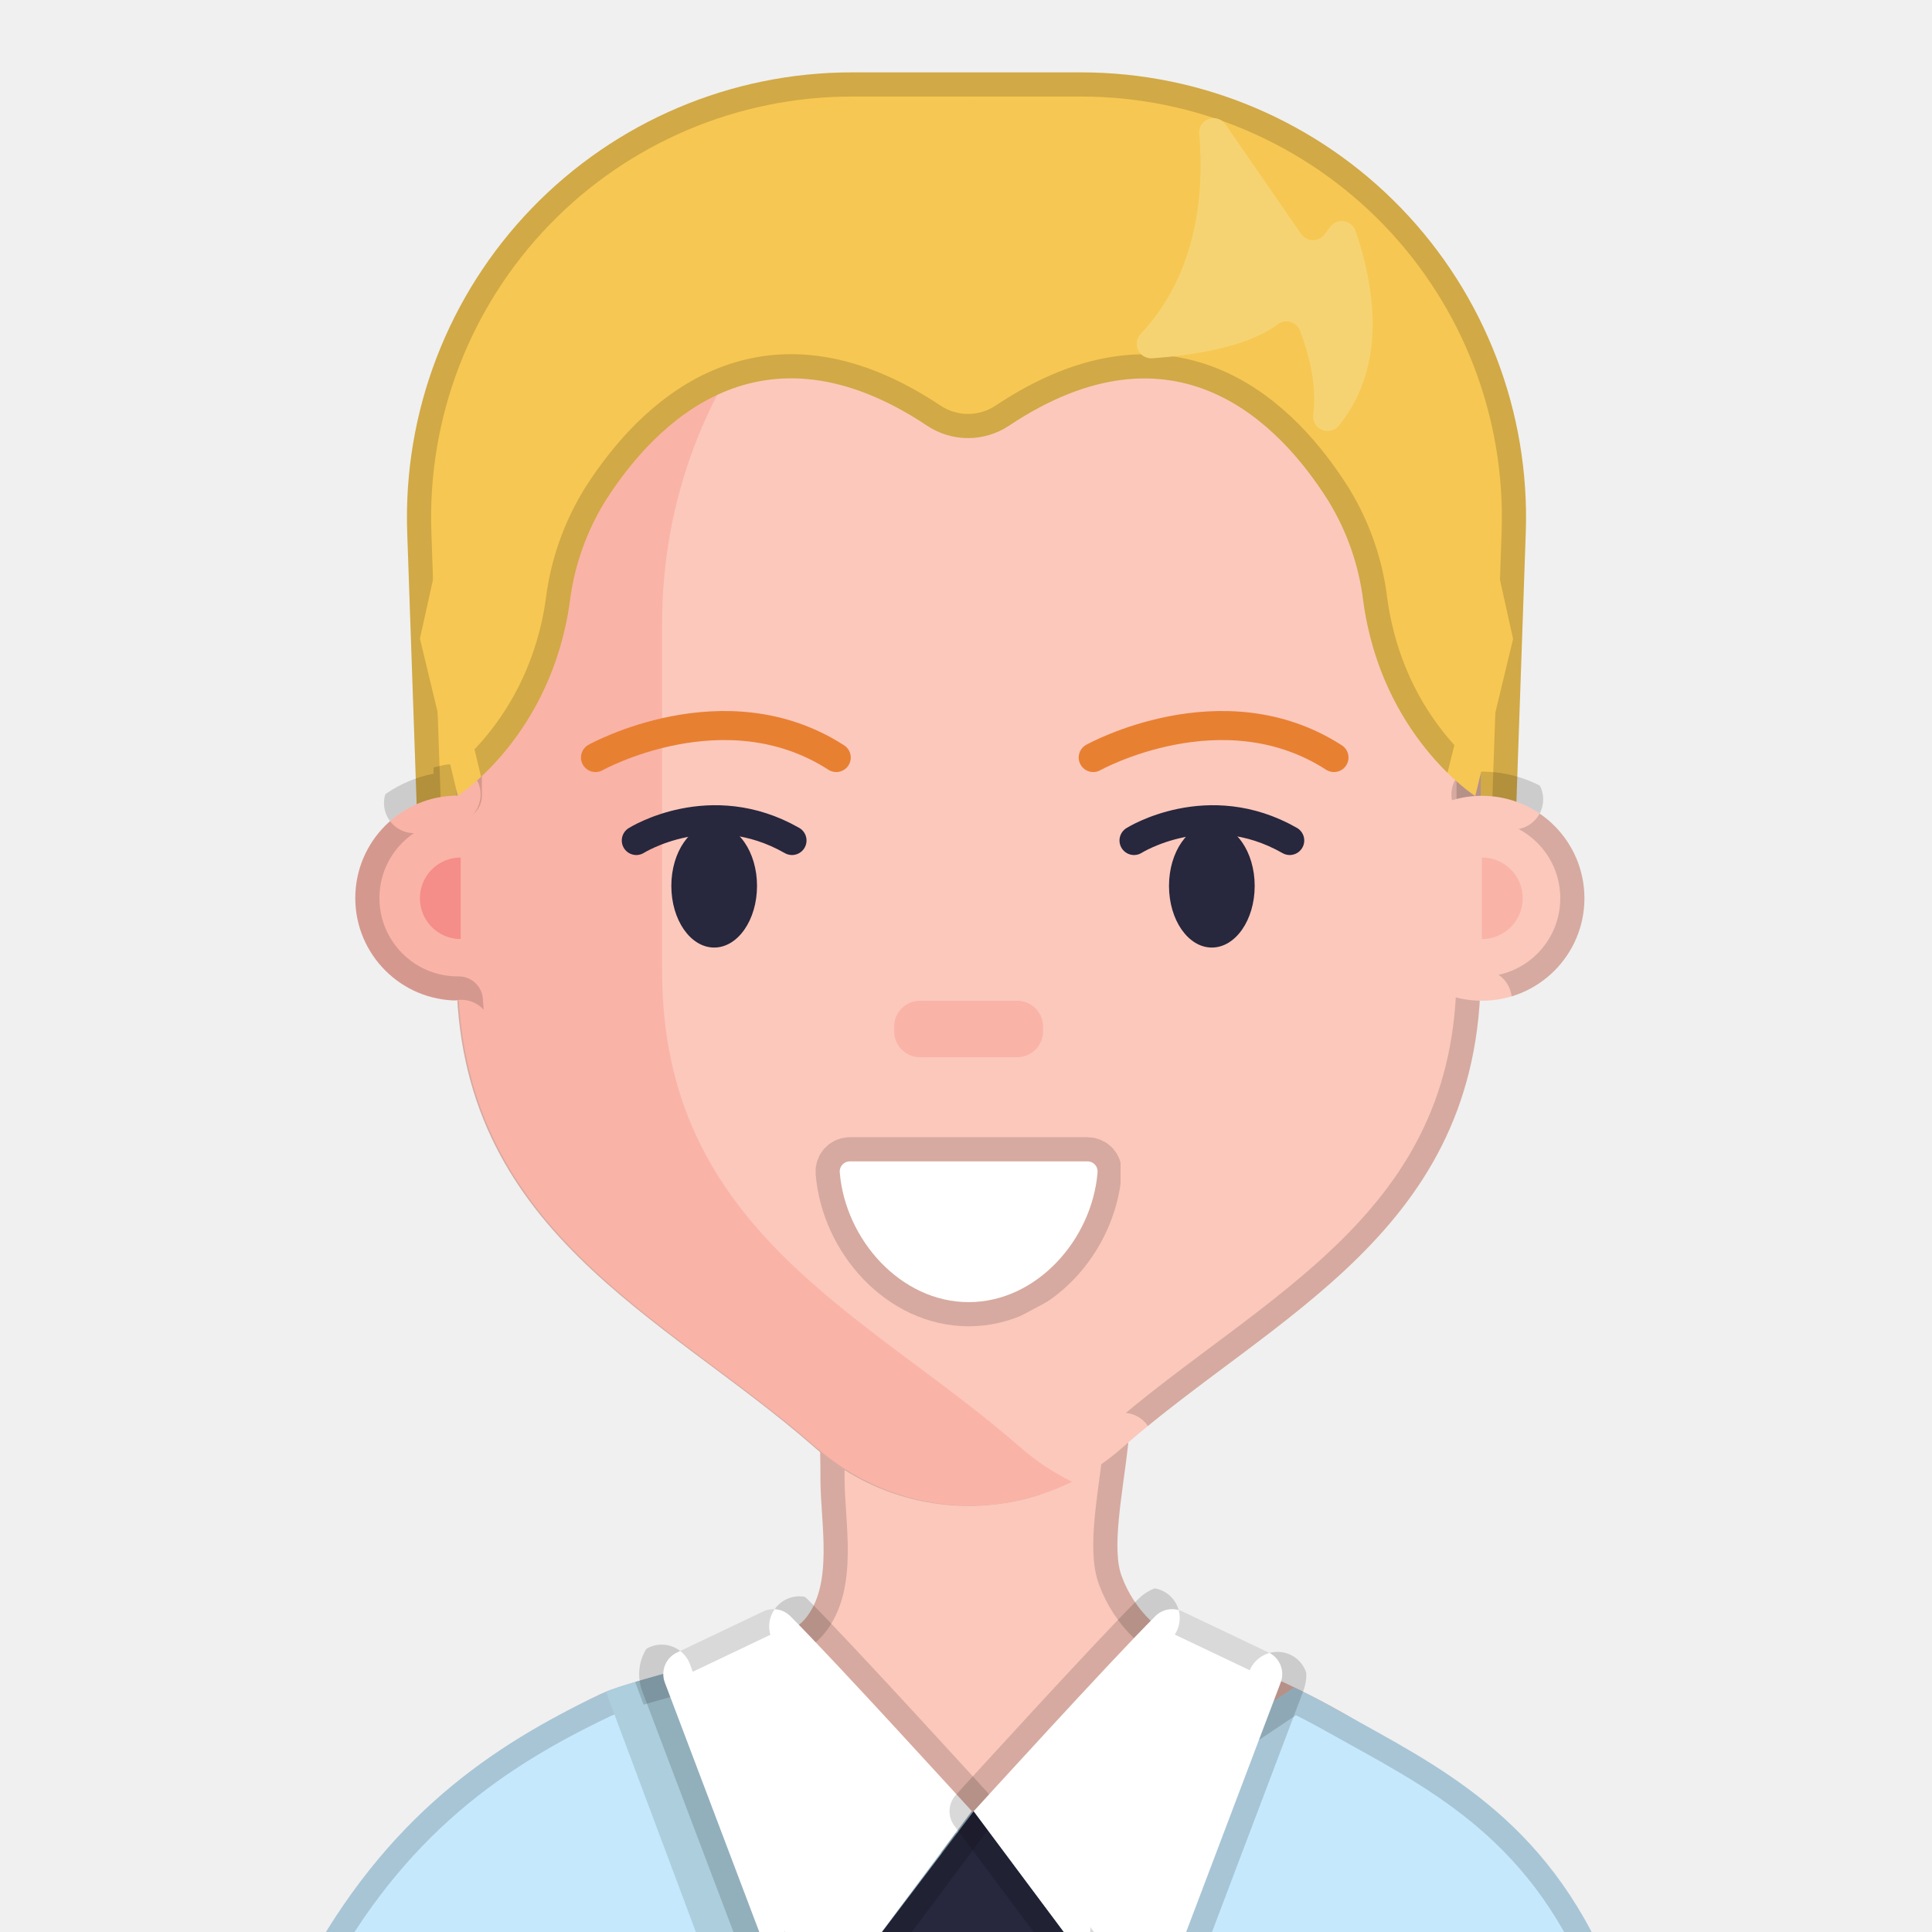
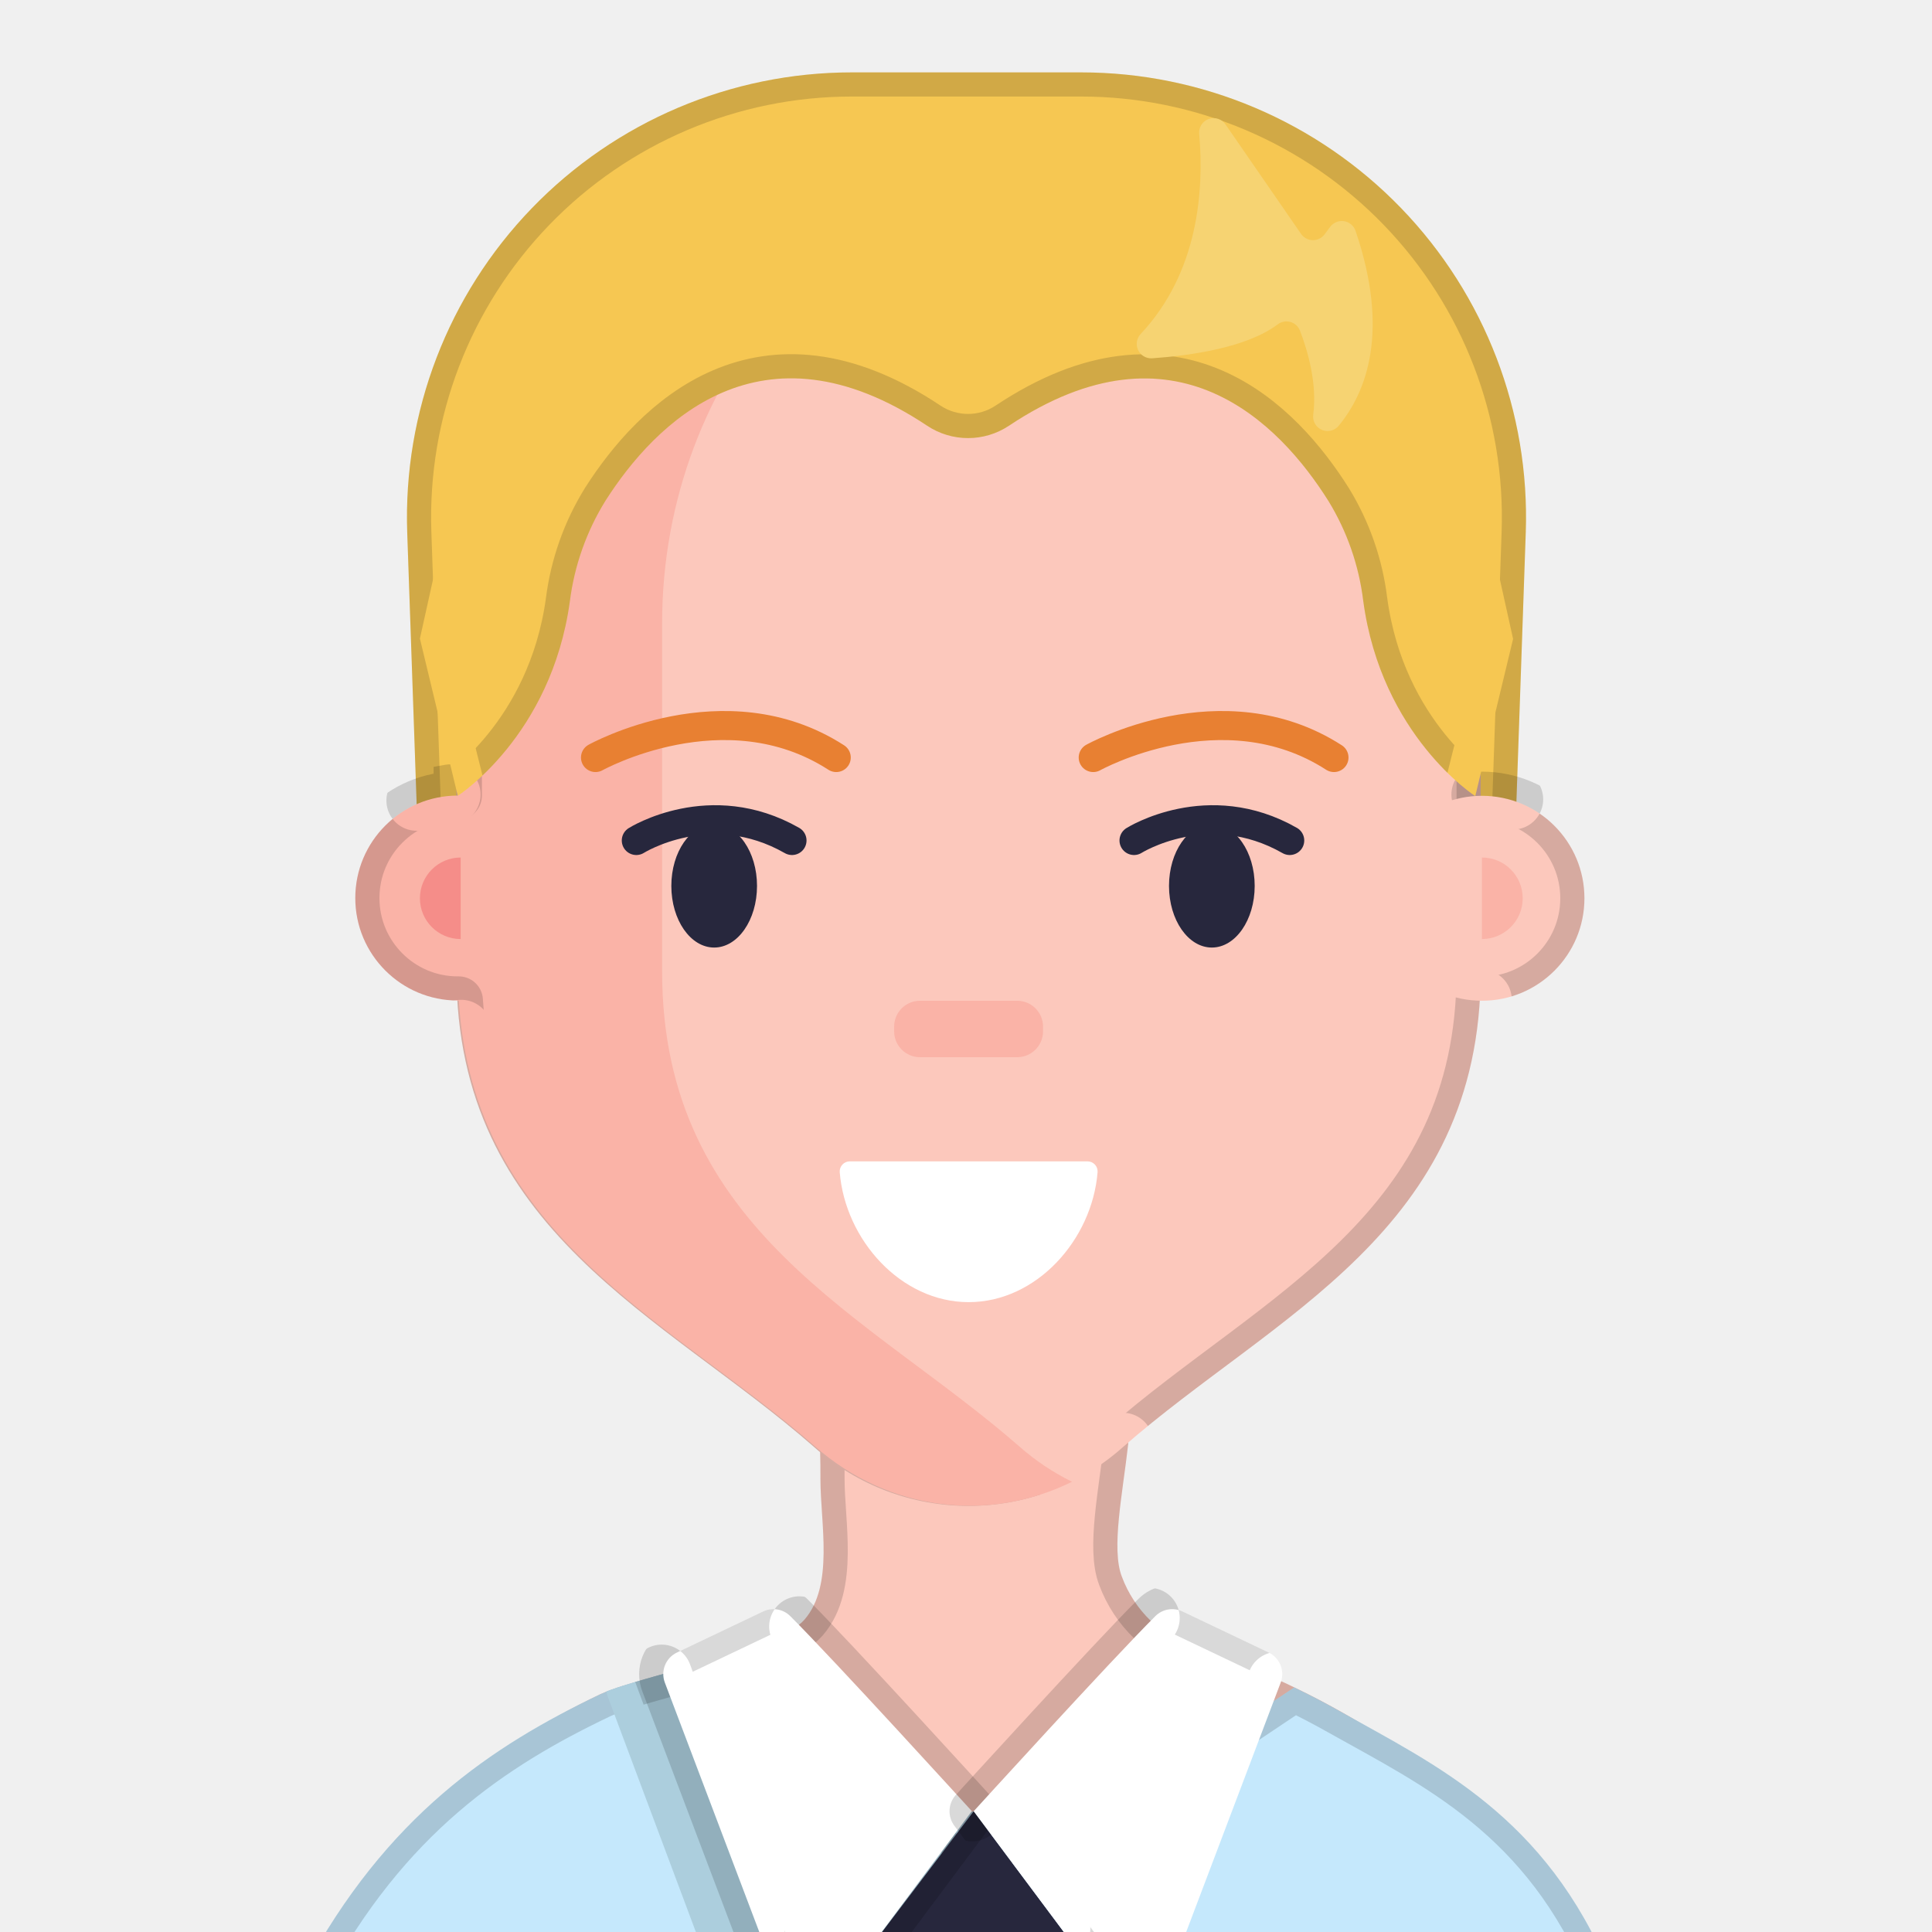
<svg xmlns="http://www.w3.org/2000/svg" id="Layer_1" viewBox="0 0 160 160">
  <style>.abl{fill:none;stroke:#000;stroke-opacity:0.15;stroke-width:4;stroke-linejoin:round}.abc,.abk{fill:none;stroke:#000;stroke-width:5;stroke-linecap:round;stroke-linejoin:round}.abk{stroke:#fff}</style>
  <defs>
    <style>.cls-1{fill:#fab3a7;}.cls-2{fill:#fcc8bc;}.cls-3{stroke:#27273d;}.cls-3,.cls-4{fill:none;stroke-linecap:round;stroke-width:2.406px;}.cls-5{fill:#f6d372;}.cls-6{fill:#fff;}.cls-7{fill:#c5e8fc;}.cls-8{fill:#f6c752;}.cls-9{fill:#f58d89;}.cls-4{stroke:#e88032;}.cls-10{fill:#accedd;}.cls-11{fill:#27273d;}</style>
  </defs>
  <g id="Avatars">
    <g id="Artboard">
      <g id="Men">
        <g id="Avatar-Users2_10">
          <g id="Icons">
            <g fill="#f6c752">
              <path d="M89.536,5.995h-18.992c-9.993,0-19.557,4.06-26.499,11.248-6.942,7.188-10.667,16.887-10.32,26.874l1.052,30.284h90.527l1.052-30.274c.351-9.989-3.372-19.692-10.315-26.882-6.943-7.19-16.509-11.25-26.504-11.25Z" id="ab0" />
            </g>
            <mask id="am0" maskUnits="userSpaceOnUse" x="-40" y="-40" width="240" height="240">
              <use href="#ab0" fill="#fff" />
            </mask>
            <use class="abl" href="#ab0" mask="url(#am0)" />
            <g fill="#fcc8bc">
              <path d="M129.349,158.277c-1.069.725-2.152,1.423-3.252,2.104-11.275,6.951-23.981,11.25-37.159,12.574-1.134.113-2.279.206-3.438.278-.282.017-.567.034-.849.045-1.542.083-3.093.124-4.651.124-1.375,0-2.737-.032-4.087-.096l-.457-.024c-1.289-.058-2.571-.151-3.84-.272l-.402-.041c-.303-.028-.602-.058-.901-.093-1.231-.135-2.452-.296-3.664-.481l-1.066-.168-.234-.041c-.402-.065-.801-.134-1.2-.21-.736-.134-1.468-.275-2.197-.43-10.234-2.132-20.002-6.083-28.841-11.663-1.231-.777-2.441-1.579-3.63-2.406l-.344-.251c4.967-6.875,11.612-12.65,20.58-16.916.124-.058.258-.113.409-.175l.117-.048h0c.117-.045.237-.096.368-.141.584-.213,1.296-.433,2.093-.67l.718-.21.753-.213.388-.11.368-.1h0l.21-.062.213-.058c1.213-.344,2.496-.688,3.747-1.069,2.932-.873,5.699-1.846,7.043-2.881.174-.13.334-.277.478-.44,2.465-2.846,1.323-7.958,1.323-11.657,0-.818,0-1.55-.024-2.21-.002-.029-.002-.057,0-.086-.189-7.683-1.066-5.321,5.418-7.497.538-.128,1.085-.216,1.636-.265h0c4.517-.502,16.215-1.007,17.572.265,1.241,1.162,1.213,3.812.887,6.796v.096c-.45,4.053-1.43,8.687-.526,11,.515,1.388,1.338,2.642,2.406,3.668h0c2.664,2.527,6.511,3.049,10.808,4.998l.292.131c.272.124.533.251.798.382.048.024.1.045.148.072,1.251.602,2.454,1.234,3.62,1.891,7.958,4.479,13.884,10.099,18.367,16.562Z" id="ab1" />
            </g>
            <mask id="am1" maskUnits="userSpaceOnUse" x="-40" y="-40" width="240" height="240">
              <use href="#ab1" fill="#fff" />
            </mask>
            <use class="abl" href="#ab1" mask="url(#am1)" />
            <g fill="#fcc8bc">
              <path d="M122.625,51.625v28.848c0,21.519-17.129,28.411-29.614,39.356-7.29,6.511-18.306,6.511-25.596,0-12.485-10.945-29.614-17.837-29.614-39.356v-28.848c0-21.165,15.764-38.421,35.506-39.273.509-.028,1.031-.038,1.537-.038h10.739c20.46,0,37.043,17.6,37.043,39.311Z" id="ab2" />
            </g>
            <mask id="am2" maskUnits="userSpaceOnUse" x="-40" y="-40" width="240" height="240">
              <use href="#ab2" fill="#fff" />
              <polyline class="abc" points="93.0,119.5 88.3,122.5" />
            </mask>
            <use class="abl" href="#ab2" mask="url(#am2)" />
            <g fill="#fab3a7">
              <path d="M54.834,80.472v-28.848c0-20.601,14.932-37.507,33.945-39.188-1.031-.096-2.062-.141-3.094-.141h-10.735c-20.46,0-37.039,17.603-37.039,39.311v14.279c-4.687,0-8.487,3.8-8.487,8.487s3.8,8.487,8.487,8.487h.083c1.231,19.645,17.531,26.431,29.525,36.953,6.084,5.332,14.376,6.304,21.261,2.901-1.567-.773-3.025-1.748-4.338-2.901-12.485-10.928-29.607-17.823-29.607-39.342Z" id="ab3" />
            </g>
            <mask id="am3" maskUnits="userSpaceOnUse" x="-40" y="-40" width="240" height="240">
              <use href="#ab3" fill="#fff" />
-               <polyline class="abc" points="82.7,124.5 76.0,124.2 69.7,121.5 50.3,106.2" />
-               <polyline class="abc" points="50.2,106.0 44.8,100.7 41.2,95.3 38.8,89.3 38.2,85.3" />
-               <polyline class="abc" points="34.3,66.5 37.3,65.8" />
-               <polyline class="abc" points="59.2,33.0 56.2,40.7" />
-               <polyline class="abc" points="56.2,41.0 54.8,46.7 54.8,60.0" />
-               <polyline class="abc" points="54.8,62.7 54.8,67.7" />
-               <polyline class="abc" points="54.8,68.0 54.8,85.0 56.8,92.7 60.2,98.7 66.7,105.8 88.2,122.3 86.7,123.5 82.7,124.5" />
+               <polyline class="abc" points="82.7,124.5 76.0,124.2 69.7,121.5 49.3,105.2" />
+               <polyline class="abc" points="49.2,105.0 44.8,100.7 41.2,95.3 38.8,89.3 38.2,85.3" />
+               <polyline class="abc" points="34.5,66.3 37.3,65.8" />
+               <polyline class="abc" points="59.2,33.0 56.0,41.2" />
+               <polyline class="abc" points="55.8,41.3 55.5,43.7" />
+               <polyline class="abc" points="55.3,43.8 54.8,59.0" />
+               <polyline class="abc" points="54.8,62.0 54.8,67.0" />
+               <polyline class="abc" points="54.8,70.0 54.8,85.0 56.8,92.7 58.8,96.7 66.7,105.8 88.2,122.3" />
+               <polyline class="abc" points="88.2,122.7 82.7,124.5" />
            </mask>
            <use class="abl" href="#ab3" mask="url(#am3)" />
            <mask id="ao3" maskUnits="userSpaceOnUse" x="-40" y="-40" width="240" height="240">
-               <polyline class="abk" points="34.3,66.5 37.3,65.8" />
+               <polyline class="abk" points="34.5,66.3 37.3,65.8" />
              <use href="#ab3" fill="#000" />
            </mask>
            <use class="abl" href="#ab3" mask="url(#ao3)" />
            <g fill="#fcc8bc">
              <circle cx="122.728" cy="74.391" r="8.487" id="ab4" />
            </g>
            <mask id="am4" maskUnits="userSpaceOnUse" x="-40" y="-40" width="240" height="240">
              <use href="#ab4" fill="#fff" />
              <polyline class="abc" points="122.7,82.8 118.0,81.5 115.5,79.0 114.2,76.0 114.2,72.3 115.5,69.3 117.7,67.2 122.3,65.8" />
              <polyline class="abc" points="122.7,65.8 125.3,66.2" />
            </mask>
            <use class="abl" href="#ab4" mask="url(#am4)" />
            <mask id="ao4" maskUnits="userSpaceOnUse" x="-40" y="-40" width="240" height="240">
              <polyline class="abk" points="122.7,65.8 125.3,66.2" />
              <use href="#ab4" fill="#000" />
            </mask>
            <use class="abl" href="#ab4" mask="url(#ao4)" />
            <path id="Path-5" class="cls-4" d="M49.317,62.735s10.697-5.961,19.937,0" />
            <ellipse id="Oval-2" class="cls-11" cx="59.145" cy="73.367" rx="3.548" ry="5.105" />
            <path id="Path-6" class="cls-4" d="M90.536,62.735s10.698-5.961,19.938,0" />
            <ellipse id="Oval-3" class="cls-11" cx="100.36" cy="73.367" rx="3.548" ry="5.105" />
            <rect id="Rectangle" class="cls-1" x="74.05" y="82.878" width="12.33" height="4.675" rx="2.141" ry="2.141" />
            <path id="Path-7" class="cls-3" d="M52.696,69.606s6.126-3.867,12.894,0" />
            <path id="Path-8" class="cls-3" d="M93.915,69.606s6.126-3.867,12.894,0" />
            <path id="Path-9" class="cls-9" d="M38.152,71.016c-1.864,0-3.376,1.511-3.376,3.376s1.511,3.376,3.376,3.376v-6.751Z" />
            <path id="Path-10" class="cls-1" d="M122.728,77.767c1.864,0,3.376-1.511,3.376-3.376s-1.511-3.376-3.376-3.376v6.751Z" />
-             <g fill="#fff">
-               <path d="M70.375,96.178c-.233 0-.455.098-.613.269s-.237.4-.219.632c.454,5.586,5.06,10.759,10.677,10.759h0c5.613,0,10.22-5.156,10.677-10.759.018-.232-.061-.461-.219-.632s-.38-.268-.613-.269h-19.69Z" id="ab14" />
-             </g>
-             <mask id="ao14" maskUnits="userSpaceOnUse" x="-40" y="-40" width="240" height="240">
-               <polyline class="abk" points="82.0,107.5 77.7,107.5 74.3,105.5" />
-               <polyline class="abk" points="74.0,105.5 71.7,102.8" />
-               <polyline class="abk" points="71.5,102.7 69.8,99.0" />
-               <polyline class="abk" points="69.7,98.8 69.7,96.2 90.3,96.2 90.3,99.2" />
-               <polyline class="abk" points="90.2,99.3 89.2,102.0 86.7,105.2" />
-               <polyline class="abk" points="86.3,105.2 82.0,107.5" />
-               <use href="#ab14" fill="#000" />
-             </mask>
-             <use class="abl" href="#ab14" mask="url(#ao14)" />
+             <path id="Path-11" class="cls-6" d="M70.375,96.178c-.233 0-.455.098-.613.269s-.237.4-.219.632c.454,5.586,5.06,10.759,10.677,10.759h0c5.613,0,10.22-5.156,10.677-10.759.018-.232-.061-.461-.219-.632s-.38-.268-.613-.269h-19.69Z" />
            <g fill="#f6c752">
              <path d="M120.243,30.075l-12.86-14.798-27.218-6.999v-.065l-.124.031-.124-.031v.065l-27.222,6.999-12.86,14.798-5.06,22.811,3.135,13.018s7.741-4.95,9.281-16.084c.372-2.971,1.383-5.827,2.963-8.37,4.087-6.397,12.846-15.386,26.637-6.188,2.048,1.358,4.71,1.358,6.758,0,13.791-9.199,22.447-.168,26.469,6.232,1.538,2.513,2.519,5.326,2.877,8.25,1.502,11.21,9.281,16.187,9.281,16.187l3.132-13.018-5.067-22.839Z" id="ab15" />
            </g>
            <mask id="am15" maskUnits="userSpaceOnUse" x="-40" y="-40" width="240" height="240">
              <use href="#ab15" fill="#fff" />
-               <polyline class="abc" points="37.5,65.3 34.5,52.7 39.5,30.0 52.3,15.2 79.0,8.2 99.2,13.0" />
+               <polyline class="abc" points="37.7,65.5 34.5,52.7 39.5,30.0 45.5,23.3" />
+               <polyline class="abc" points="45.7,23.2 53.0,14.8 79.0,8.2 99.2,13.0" />
              <polyline class="abc" points="104.7,14.5 107.3,15.2 110.2,18.3" />
              <polyline class="abc" points="113.0,21.8 120.2,30.0 124.8,50.7 125.2,53.0 122.0,65.8" />
            </mask>
            <use class="abl" href="#ab15" mask="url(#am15)" />
            <g fill="#c5e8fc">
              <path d="M133.349,163.277c-1.069.725-3.152,1.423-4.252,2.104-11.275,6.951-26.981,6.25-40.159,7.574-1.134.113-2.279.206-3.438.278-.282.017-.567.034-.849.045-1.542.083-3.093.124-4.651.124-1.375,0-2.737-.032-4.087-.096l-.457-.024c-1.289-.058-2.571-.151-3.84-.272l-.402-.041c-.303-.028-.602-.058-.901-.093-1.231-.135-2.452-.296-3.664-.481l-1.066-.168-.234-.041c-.402-.065-.801-.134-1.2-.21-.736-.134-1.468-.275-2.197-.43-10.234-2.132-24.002-.083-32.841-5.663-1.231-.777-2.441-1.579-3.63-2.406l-.344-.251c6.861-12.823,15.612-18.65,24.58-22.916.124-.058.258-.113.409-.175l.117-.048c.117-.045.237-.096.368-.141.584-.213,1.296-.433,2.093-.67l.718-.21.753-.213.388-.11.368-.1.21-.062.213-.058c1.213-.344,2.496-.688,3.747-1.069l14.898,14.86,4.28-1.499,2.138-.742.206-.072,2.918,2.3,14.575-6.497,7.342-4.912,1.719-1.145c.048.024.1.045.148.072,1.251.602,2.454,1.234,3.62,1.891,7.992,4.486,17.052,8.694,22.401,21.569Z" id="ab16" />
            </g>
            <mask id="am16" maskUnits="userSpaceOnUse" x="-40" y="-40" width="240" height="240">
              <use href="#ab16" fill="#fff" />
            </mask>
            <use class="abl" href="#ab16" mask="url(#am16)" />
            <g fill="#accedd">
              <path d="M80.639,153.423l-7.535,10.216-6.456,8.755-1.066-.168-.234-.041c-.402-.065-.801-.134-1.2-.21-.736-.134-1.468-.275-2.197-.43l-11.588-30.955c-.066-.166-.11-.341-.131-.519h0c.117-.045.241-.093.371-.137.584-.213,1.296-.433,2.093-.67l.718-.21.753-.213.388-.11.371-.103.21-.058.213-.058c1.213-.344,2.496-.688,3.747-1.069l14.898,14.857,4.283-1.485.87.963.072.079h0l1.416,1.568Z" id="ab17" />
            </g>
            <mask id="am17" maskUnits="userSpaceOnUse" x="-40" y="-40" width="240" height="240">
              <use href="#ab17" fill="#fff" />
              <polyline class="abc" points="57.5,159.7 50.2,140.0" />
            </mask>
            <use class="abl" href="#ab17" mask="url(#am17)" />
            <path id="Path-15" class="cls-11" d="M83.781,166.135l.877,7.143c-1.547.083-3.099.124-4.658.124-1.375,0-2.737-.032-4.087-.096l-.457-.024,1.207-7.384-3.558-2.258-1.904-1.207.069-.093,7.958-10.481h0l1.409-1.856,9.281,12.433-6.136,3.699Z" />
            <path id="Path-16" class="cls-5" d="M99.312,11.083c.409,4.682-.062,11.464-4.84,16.569-.343.357-.43.888-.22,1.336.21.448.675.72,1.168.685,3.166-.223,7.813-.88,10.378-2.798.297-.234.688-.314,1.053-.216.365.098.663.363.803.714.646,1.674,1.444,4.397,1.1,6.988-.063.532.236,1.041.731,1.245.495.205,1.066.055,1.397-.365,2.293-2.798,4.218-7.796,1.375-16.132-.146-.421-.514-.726-.955-.793-.441-.066-.882.117-1.146.476l-.454.608c-.23.312-.596.494-.983.489-.387-.005-.748-.198-.969-.516l-6.263-9.075c-.309-.447-.879-.629-1.39-.445-.511.184-.833.689-.786,1.229h0Z" />
            <g fill="#fff">
              <path d="M63.191,133.461l-7.133,3.396c-.93.443-1.365,1.525-1,2.489l9.835,25.97c.281.74.943,1.268,1.727,1.377.784.109,1.565-.219,2.037-.855l11.828-15.847s-11.412-12.54-15.043-16.156c-.595-.589-1.497-.74-2.252-.375h0Z" id="ab20" />
            </g>
            <mask id="am20" maskUnits="userSpaceOnUse" x="-40" y="-40" width="240" height="240">
              <use href="#ab20" fill="#fff" />
              <polyline class="abc" points="62.5,159.7 54.8,138.7" />
              <polyline class="abc" points="66.2,134.7 80.2,149.7 72.8,159.7" />
            </mask>
            <use class="abl" href="#ab20" mask="url(#am20)" />
            <mask id="ao20" maskUnits="userSpaceOnUse" x="-40" y="-40" width="240" height="240">
              <polyline class="abk" points="62.5,159.7 54.8,138.7" />
              <polyline class="abk" points="66.2,134.7 80.2,149.7 72.8,159.7" />
              <use href="#ab20" fill="#000" />
            </mask>
            <use class="abl" href="#ab20" mask="url(#ao20)" />
            <g fill="#fff">
              <path d="M95.678,133.843c-3.63,3.616-15.043,16.156-15.043,16.156l11.828,15.84c.473.634,1.254.959,2.037.849s1.444-.638,1.724-1.378l9.838-25.97c.364-.964-.072-2.047-1.004-2.489l-7.133-3.396c-.756-.36-1.657-.204-2.248.388Z" id="ab21" />
            </g>
            <mask id="am21" maskUnits="userSpaceOnUse" x="-40" y="-40" width="240" height="240">
              <use href="#ab21" fill="#fff" />
              <polyline class="abc" points="87.8,159.7 82.3,152.2" />
              <polyline class="abc" points="82.2,152.0 80.7,150.2" />
              <polyline class="abc" points="80.5,150.0 95.2,134.0" />
              <polyline class="abc" points="105.8,139.3 98.2,159.7" />
            </mask>
            <use class="abl" href="#ab21" mask="url(#am21)" />
            <mask id="ao21" maskUnits="userSpaceOnUse" x="-40" y="-40" width="240" height="240">
-               <polyline class="abk" points="87.8,159.7 82.3,152.2" />
-               <polyline class="abk" points="82.2,152.0 80.7,150.2" />
              <polyline class="abk" points="80.5,150.0 95.2,134.0" />
-               <polyline class="abk" points="105.8,139.3 98.2,159.7" />
              <use href="#ab21" fill="#000" />
            </mask>
            <use class="abl" href="#ab21" mask="url(#ao21)" />
          </g>
        </g>
      </g>
    </g>
  </g>
</svg>
